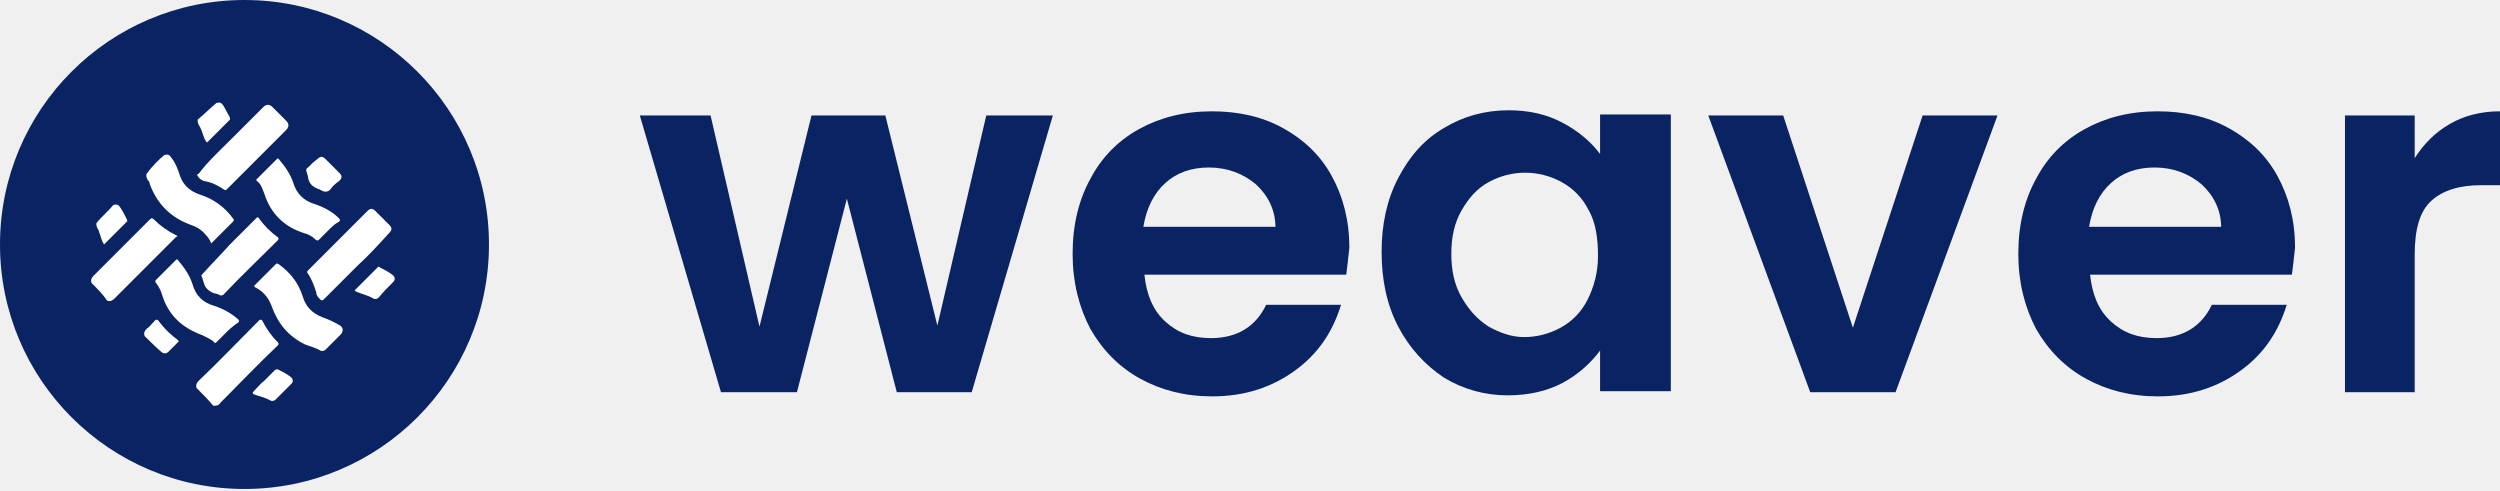
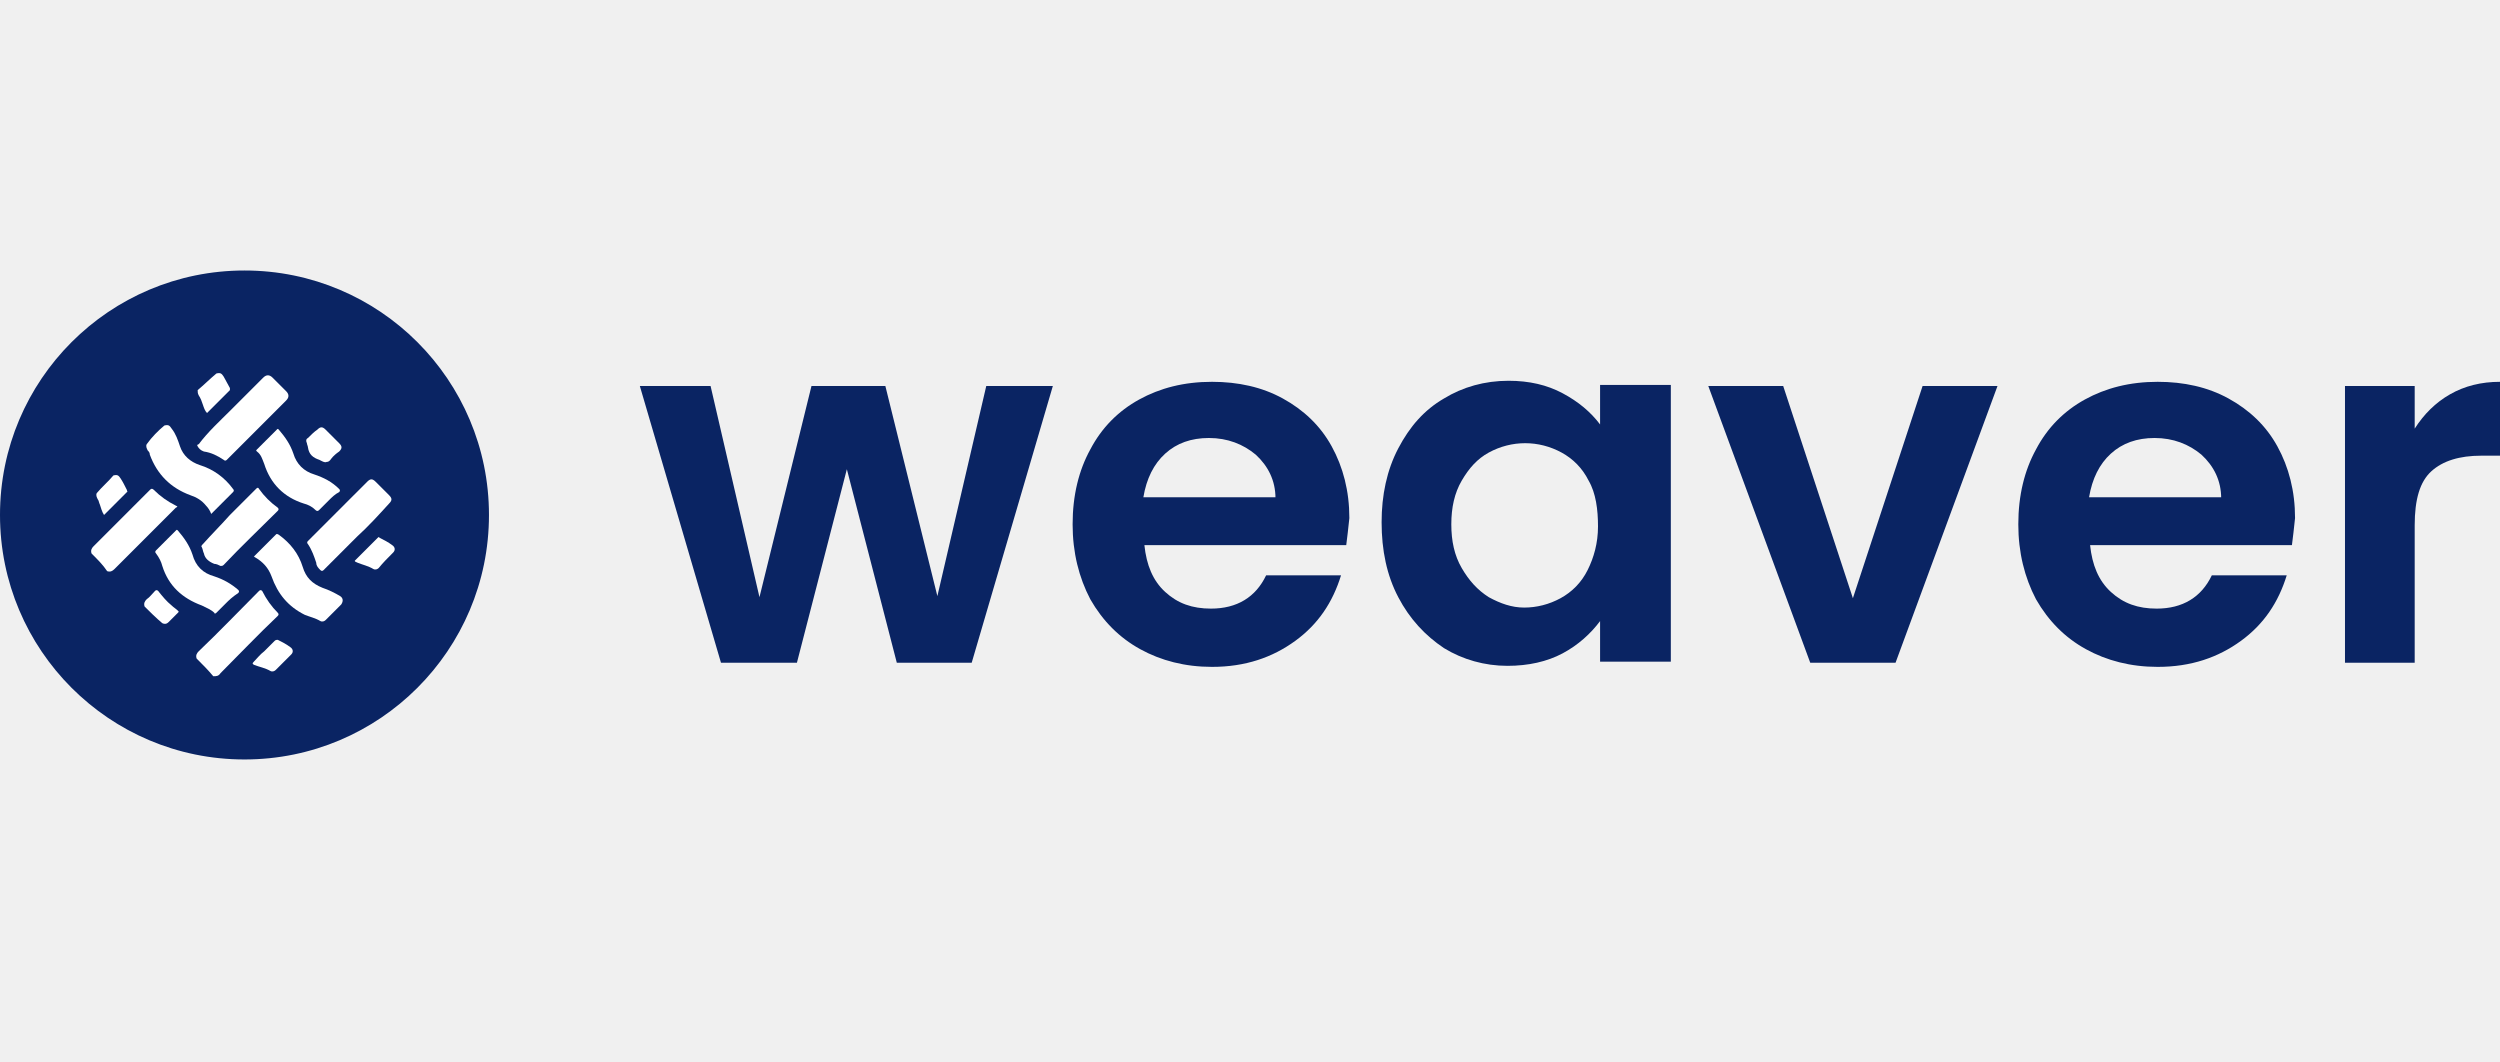
- <svg xmlns="http://www.w3.org/2000/svg" version="1.1" id="Layer_1" x="0px" y="0px" viewBox="0 0 240.3 47.1" style="enable-background:new 0 0 240.3 47.1;" xml:space="preserve">
+ <svg xmlns="http://www.w3.org/2000/svg" version="1.1" id="Layer_1" x="0px" y="0px" viewBox="0 0 240.3 102" style="enable-background:new 0 0 240.3 102;" xml:space="preserve">
  <style type="text/css">
	.st0{fill:#0A2463;}
	.st1{fill:#FFFFFF;}
</style>
  <g>
-     <path class="st0" d="M101.2,11.1l-7.8,26.6h-7.2l-4.8-18.6l-4.8,18.6h-7.3l-7.8-26.6h6.8l4.7,20.3L78,11.1h7.1l5,20.2l4.7-20.2   H101.2z" />
-     <path class="st0" d="M129.4,26.4H110c0.2,1.9,0.8,3.4,2,4.5c1.2,1.1,2.6,1.6,4.4,1.6c2.5,0,4.3-1.1,5.3-3.2h7.2   c-0.8,2.6-2.2,4.7-4.4,6.3c-2.2,1.6-4.8,2.5-8,2.5c-2.6,0-4.9-0.6-6.9-1.7c-2-1.1-3.6-2.7-4.8-4.8c-1.1-2.1-1.7-4.5-1.7-7.2   c0-2.8,0.6-5.2,1.7-7.2c1.1-2.1,2.7-3.7,4.7-4.8c2-1.1,4.3-1.7,7-1.7c2.5,0,4.8,0.5,6.8,1.6c2,1.1,3.6,2.6,4.7,4.6   c1.1,2,1.7,4.3,1.7,6.9C129.6,24.8,129.5,25.6,129.4,26.4z M122.6,21.9c0-1.7-0.7-3.1-1.9-4.2c-1.2-1-2.7-1.6-4.5-1.6   c-1.7,0-3.1,0.5-4.2,1.5c-1.1,1-1.8,2.4-2.1,4.2H122.6z" />
-     <path class="st0" d="M134.4,17.1c1.1-2.1,2.5-3.7,4.4-4.8c1.8-1.1,3.9-1.7,6.2-1.7c2,0,3.7,0.4,5.2,1.2c1.5,0.8,2.7,1.8,3.6,3v-3.8   h6.8v26.6h-6.8v-3.9c-0.9,1.2-2.1,2.3-3.6,3.1c-1.5,0.8-3.3,1.2-5.3,1.2c-2.2,0-4.3-0.6-6.1-1.7c-1.8-1.2-3.3-2.8-4.4-4.9   c-1.1-2.1-1.6-4.5-1.6-7.2C132.8,21.6,133.3,19.2,134.4,17.1z M152.7,20.2c-0.6-1.2-1.5-2.1-2.6-2.7c-1.1-0.6-2.3-0.9-3.5-0.9   s-2.4,0.3-3.5,0.9c-1.1,0.6-1.9,1.5-2.6,2.7c-0.7,1.2-1,2.6-1,4.2c0,1.6,0.3,3,1,4.2c0.7,1.2,1.5,2.1,2.6,2.8c1.1,0.6,2.2,1,3.4,1   c1.2,0,2.4-0.3,3.5-0.9c1.1-0.6,2-1.5,2.6-2.7s1-2.6,1-4.2S153.4,21.4,152.7,20.2z" />
-     <path class="st0" d="M178.1,31.5l6.7-20.4h7.2l-9.8,26.6H174l-9.8-26.6h7.2L178.1,31.5z" />
-     <path class="st0" d="M220.3,26.4h-19.4c0.2,1.9,0.8,3.4,2,4.5c1.2,1.1,2.6,1.6,4.4,1.6c2.5,0,4.3-1.1,5.3-3.2h7.2   c-0.8,2.6-2.2,4.7-4.4,6.3c-2.2,1.6-4.8,2.5-8,2.5c-2.6,0-4.9-0.6-6.9-1.7c-2-1.1-3.6-2.7-4.8-4.8c-1.1-2.1-1.7-4.5-1.7-7.2   c0-2.8,0.6-5.2,1.7-7.2c1.1-2.1,2.7-3.7,4.7-4.8s4.3-1.7,7-1.7c2.5,0,4.8,0.5,6.8,1.6s3.6,2.6,4.7,4.6c1.1,2,1.7,4.3,1.7,6.9   C220.5,24.8,220.4,25.6,220.3,26.4z M213.5,21.9c0-1.7-0.7-3.1-1.9-4.2c-1.2-1-2.7-1.6-4.5-1.6c-1.7,0-3.1,0.5-4.2,1.5   c-1.1,1-1.8,2.4-2.1,4.2H213.5z" />
-     <path class="st0" d="M235.5,11.9c1.4-0.8,3-1.2,4.8-1.2v7.1h-1.8c-2.1,0-3.7,0.5-4.8,1.5c-1.1,1-1.6,2.7-1.6,5.2v13.2h-6.7V11.1   h6.7v4.1C233,13.8,234.1,12.7,235.5,11.9z" />
+     <path class="st0" d="M101.2,37.1l-7.8,26.6h-7.2l-4.8-18.6l-4.8,18.6h-7.3l-7.8-26.6h6.8L73,57.4l5-20.3h7.1l5,20.2l4.7-20.2H101.2   z" />
+     <path class="st0" d="M129.4,52.4H110c0.2,1.9,0.8,3.4,2,4.5c1.2,1.1,2.6,1.6,4.4,1.6c2.5,0,4.3-1.1,5.3-3.2h7.2   c-0.8,2.6-2.2,4.7-4.4,6.3c-2.2,1.6-4.8,2.5-8,2.5c-2.6,0-4.9-0.6-6.9-1.7c-2-1.1-3.6-2.7-4.8-4.8c-1.1-2.1-1.7-4.5-1.7-7.2   c0-2.8,0.6-5.2,1.7-7.2c1.1-2.1,2.7-3.7,4.7-4.8c2-1.1,4.3-1.7,7-1.7c2.5,0,4.8,0.5,6.8,1.6c2,1.1,3.6,2.6,4.7,4.6   c1.1,2,1.7,4.3,1.7,6.9C129.6,50.8,129.5,51.6,129.4,52.4z M122.6,47.9c0-1.7-0.7-3.1-1.9-4.2c-1.2-1-2.7-1.6-4.5-1.6   c-1.7,0-3.1,0.5-4.2,1.5s-1.8,2.4-2.1,4.2h12.7V47.9z" />
+     <path class="st0" d="M134.4,43.1c1.1-2.1,2.5-3.7,4.4-4.8c1.8-1.1,3.9-1.7,6.2-1.7c2,0,3.7,0.4,5.2,1.2s2.7,1.8,3.6,3V37h6.8v26.6   h-6.8v-3.9c-0.9,1.2-2.1,2.3-3.6,3.1s-3.3,1.2-5.3,1.2c-2.2,0-4.3-0.6-6.1-1.7c-1.8-1.2-3.3-2.8-4.4-4.9c-1.1-2.1-1.6-4.5-1.6-7.2   C132.8,47.6,133.3,45.2,134.4,43.1z M152.7,46.2c-0.6-1.2-1.5-2.1-2.6-2.7s-2.3-0.9-3.5-0.9s-2.4,0.3-3.5,0.9s-1.9,1.5-2.6,2.7   c-0.7,1.2-1,2.6-1,4.2s0.3,3,1,4.2s1.5,2.1,2.6,2.8c1.1,0.6,2.2,1,3.4,1s2.4-0.3,3.5-0.9c1.1-0.6,2-1.5,2.6-2.7   c0.6-1.2,1-2.6,1-4.2S153.4,47.4,152.7,46.2z" />
+     <path class="st0" d="M178.1,57.5l6.7-20.4h7.2l-9.8,26.6H174l-9.8-26.6h7.2L178.1,57.5z" />
+     <path class="st0" d="M220.3,52.4h-19.4c0.2,1.9,0.8,3.4,2,4.5c1.2,1.1,2.6,1.6,4.4,1.6c2.5,0,4.3-1.1,5.3-3.2h7.2   c-0.8,2.6-2.2,4.7-4.4,6.3s-4.8,2.5-8,2.5c-2.6,0-4.9-0.6-6.9-1.7c-2-1.1-3.6-2.7-4.8-4.8c-1.1-2.1-1.7-4.5-1.7-7.2   c0-2.8,0.6-5.2,1.7-7.2c1.1-2.1,2.7-3.7,4.7-4.8c2-1.1,4.3-1.7,7-1.7c2.5,0,4.8,0.5,6.8,1.6c2,1.1,3.6,2.6,4.7,4.6   c1.1,2,1.7,4.3,1.7,6.9C220.5,50.8,220.4,51.6,220.3,52.4z M213.5,47.9c0-1.7-0.7-3.1-1.9-4.2c-1.2-1-2.7-1.6-4.5-1.6   c-1.7,0-3.1,0.5-4.2,1.5c-1.1,1-1.8,2.4-2.1,4.2h12.7V47.9z" />
+     <path class="st0" d="M235.5,37.9c1.4-0.8,3-1.2,4.8-1.2v7.1h-1.8c-2.1,0-3.7,0.5-4.8,1.5s-1.6,2.7-1.6,5.2v13.2h-6.7V37.1h6.7v4.1   C233,39.8,234.1,38.7,235.5,37.9z" />
  </g>
  <g>
-     <circle class="st0" cx="23.5" cy="23.5" r="23.5" />
+     <circle class="st0" cx="23.5" cy="49.5" r="23.5" />
    <g>
-       <path class="st1" d="M15.8,14.9c0.4-0.1,0.5,0,0.7,0.3c0.4,0.5,0.6,1.1,0.8,1.7c0.3,0.9,1,1.5,1.9,1.8c1.3,0.4,2.4,1.2,3.2,2.3    c0.1,0.1,0.1,0.2,0,0.3c-0.7,0.7-1.4,1.4-2.1,2.1c-0.1-0.3-0.3-0.6-0.5-0.8c-0.4-0.5-0.9-0.8-1.5-1c-1.9-0.7-3.2-2-3.9-3.9    c0-0.2-0.1-0.3-0.2-0.4c-0.1-0.2-0.2-0.4-0.1-0.6C14.6,16,15.2,15.4,15.8,14.9z" />
-       <path class="st1" d="M18.9,37.3c-0.1-0.3,0-0.5,0.2-0.7c2-1.9,3.9-3.9,5.8-5.8c0.1-0.1,0.2-0.1,0.3,0c0.4,0.8,0.9,1.5,1.5,2.1    c0.1,0.1,0.1,0.2,0,0.3c-1.9,1.8-3.7,3.7-5.5,5.5C21,39,20.8,39,20.5,39C20,38.4,19.5,37.9,18.9,37.3z" />
-       <path class="st1" d="M8.8,27.2c-0.1-0.3,0-0.5,0.2-0.7c1.8-1.8,3.6-3.6,5.4-5.4c0.1-0.1,0.2-0.2,0.4,0c0.6,0.6,1.3,1.1,2.1,1.5    c0.2,0.1,0.2,0.1,0,0.2c-2,2-3.9,3.9-5.9,5.9c-0.2,0.2-0.4,0.3-0.7,0.2C9.9,28.3,9.4,27.8,8.8,27.2z" />
-       <path class="st1" d="M20.8,9.9c0.4-0.1,0.5,0,0.7,0.3c0.2,0.4,0.4,0.7,0.6,1.1c0,0.1,0,0.1,0,0.2c-0.7,0.7-1.5,1.5-2.2,2.2    c-0.2-0.2-0.3-0.5-0.4-0.8c-0.1-0.3-0.2-0.6-0.4-0.9c-0.1-0.2-0.1-0.3-0.1-0.5C19.6,11,20.2,10.4,20.8,9.9z" />
-       <path class="st1" d="M10.9,19.7c0.4-0.1,0.5,0,0.7,0.3c0.2,0.3,0.4,0.7,0.6,1.1c0,0.1,0.1,0.2,0,0.2c-0.7,0.7-1.5,1.5-2.2,2.2    c-0.2-0.3-0.3-0.7-0.4-1c-0.1-0.2-0.1-0.4-0.2-0.5c-0.1-0.2-0.2-0.4-0.1-0.6C9.8,20.8,10.4,20.3,10.9,19.7z" />
-       <path class="st1" d="M13.9,32.3c-0.1-0.3,0-0.5,0.2-0.7c0.3-0.2,0.5-0.5,0.8-0.8c0.1-0.1,0.2-0.1,0.3,0c0.4,0.5,0.8,1,1.3,1.4    c0.2,0.2,0.4,0.3,0.6,0.5c0.1,0.1,0.1,0.1,0,0.2c-0.3,0.3-0.6,0.6-0.9,0.9c-0.2,0.2-0.4,0.2-0.6,0.1C15,33.4,14.4,32.8,13.9,32.3z    " />
-       <path class="st1" d="M24.4,27.5c0.7-0.7,1.4-1.4,2.1-2.1c0.1-0.1,0.1-0.1,0.3,0c1.1,0.8,1.9,1.8,2.3,3.1c0.3,1,0.9,1.6,1.9,2    c0.6,0.2,1.2,0.5,1.7,0.8c0.3,0.2,0.3,0.5,0.1,0.8c-0.5,0.5-1,1-1.5,1.5c-0.1,0.1-0.3,0.2-0.5,0.1c-0.5-0.3-1-0.4-1.5-0.6    c-1.6-0.8-2.6-2-3.2-3.7c-0.3-0.8-0.8-1.4-1.6-1.8C24.5,27.6,24.5,27.5,24.4,27.5z" />
-       <path class="st1" d="M22.2,13.4c1-1,2.1-2.1,3.1-3.1c0.3-0.3,0.6-0.3,0.9,0c0.4,0.4,0.8,0.8,1.3,1.3c0.3,0.3,0.3,0.6,0,0.9    c-1.9,1.9-3.8,3.8-5.7,5.7c-0.1,0.1-0.2,0.1-0.3,0c-0.6-0.4-1.2-0.7-1.9-0.8c-0.3-0.1-0.5-0.3-0.6-0.5c-0.1-0.1,0-0.2,0.1-0.2    C20,15.5,21.1,14.5,22.2,13.4z" />
-       <path class="st1" d="M34.3,25.6c-1.1,1.1-2.1,2.1-3.2,3.2c-0.1,0.1-0.2,0.1-0.3,0c-0.2-0.2-0.4-0.4-0.4-0.7    c-0.2-0.6-0.4-1.2-0.8-1.8c-0.1-0.1-0.1-0.2,0-0.3c1.9-1.9,3.8-3.8,5.7-5.7c0.3-0.3,0.5-0.3,0.8,0c0.4,0.4,0.9,0.9,1.3,1.3    c0.3,0.3,0.3,0.5,0,0.8C36.4,23.5,35.4,24.6,34.3,25.6z" />
-       <path class="st1" d="M31.6,22.1c-0.3,0.3-0.6,0.6-0.9,0.9c-0.1,0.1-0.2,0.2-0.4,0c-0.3-0.3-0.7-0.5-1.1-0.6    c-1.9-0.6-3.2-1.9-3.8-3.8c-0.2-0.5-0.3-0.9-0.7-1.2c-0.1-0.1-0.1-0.1,0-0.2c0.6-0.6,1.3-1.3,1.9-1.9c0.1-0.1,0.1-0.1,0.2,0    c0.6,0.7,1.1,1.4,1.4,2.3c0.3,1,1,1.7,2,2c0.9,0.3,1.7,0.7,2.4,1.4c0.1,0.1,0.1,0.2,0,0.3C32.2,21.5,31.9,21.8,31.6,22.1z" />
-       <path class="st1" d="M21.7,32c-0.3,0.3-0.6,0.6-0.9,0.9c-0.1,0.1-0.2,0.1-0.2,0c-0.3-0.3-0.8-0.5-1.2-0.7    c-1.9-0.7-3.2-1.9-3.8-3.8c-0.1-0.4-0.3-0.8-0.6-1.2c-0.1-0.1-0.1-0.2,0-0.3c0.6-0.6,1.3-1.3,1.9-1.9c0.1-0.1,0.1-0.1,0.2,0    c0.6,0.7,1.1,1.4,1.4,2.3c0.3,1.1,1,1.8,2.1,2.1c0.9,0.3,1.6,0.7,2.3,1.3c0.1,0.1,0.1,0.2,0,0.3C22.3,31.4,22,31.7,21.7,32z" />
-       <path class="st1" d="M22.1,23.5c0.8-0.8,1.7-1.7,2.5-2.5c0.1-0.1,0.2-0.2,0.3,0c0.5,0.7,1.1,1.3,1.8,1.8c0.1,0.1,0.1,0.2,0,0.3    c-1.7,1.7-3.5,3.4-5.2,5.2c-0.1,0.1-0.2,0.1-0.3,0.1c-0.2-0.1-0.4-0.2-0.6-0.2c-0.5-0.2-0.9-0.5-1-1c-0.1-0.2-0.1-0.4-0.2-0.6    c-0.1-0.1,0-0.2,0.1-0.3C20.4,25.3,21.3,24.4,22.1,23.5z" />
-       <path class="st1" d="M32,17.9c-0.2,0.2-0.3,0.5-0.6,0.5c-0.2,0.1-0.5-0.1-0.7-0.2c-0.6-0.2-1-0.5-1.1-1.2c0-0.1-0.1-0.3-0.1-0.4    c-0.1-0.2-0.1-0.4,0.1-0.5c0.3-0.3,0.6-0.6,0.9-0.8c0.3-0.3,0.5-0.3,0.8,0c0.4,0.4,0.9,0.9,1.3,1.3c0.3,0.3,0.3,0.5,0,0.8    C32.3,17.6,32.1,17.8,32,17.9C32,17.9,32,17.9,32,17.9z" />
-       <path class="st1" d="M34.1,27.9c0.7-0.7,1.5-1.5,2.2-2.2c0.1-0.1,0.1-0.1,0.2,0c0.4,0.2,0.8,0.4,1.2,0.7c0.3,0.2,0.3,0.5,0.1,0.7    c-0.5,0.5-1,1-1.4,1.5c-0.1,0.1-0.3,0.2-0.5,0.1c-0.5-0.3-1-0.4-1.5-0.6C34.2,28,34.1,28,34.1,27.9z" />
-       <path class="st1" d="M25.4,36.6c0.3-0.3,0.7-0.7,1-1c0.1-0.1,0.2-0.1,0.3-0.1c0.4,0.2,0.8,0.4,1.2,0.7c0.3,0.2,0.3,0.5,0.1,0.7    c-0.5,0.5-1,1-1.5,1.5c-0.1,0.1-0.3,0.2-0.5,0.1c-0.5-0.3-1.1-0.4-1.6-0.6c-0.1-0.1-0.2-0.1,0-0.3C24.7,37.3,25,36.9,25.4,36.6z" />
+       <path class="st1" d="M15.8,40.9c0.4-0.1,0.5,0,0.7,0.3c0.4,0.5,0.6,1.1,0.8,1.7c0.3,0.9,1,1.5,1.9,1.8c1.3,0.4,2.4,1.2,3.2,2.3    c0.1,0.1,0.1,0.2,0,0.3c-0.7,0.7-1.4,1.4-2.1,2.1c-0.1-0.3-0.3-0.6-0.5-0.8c-0.4-0.5-0.9-0.8-1.5-1c-1.9-0.7-3.2-2-3.9-3.9    c0-0.2-0.1-0.3-0.2-0.4c-0.1-0.2-0.2-0.4-0.1-0.6C14.6,42,15.2,41.4,15.8,40.9z" />
+       <path class="st1" d="M18.9,63.3c-0.1-0.3,0-0.5,0.2-0.7c2-1.9,3.9-3.9,5.8-5.8c0.1-0.1,0.2-0.1,0.3,0c0.4,0.8,0.9,1.5,1.5,2.1    c0.1,0.1,0.1,0.2,0,0.3c-1.9,1.8-3.7,3.7-5.5,5.5C21,65,20.8,65,20.5,65C20,64.4,19.5,63.9,18.9,63.3z" />
+       <path class="st1" d="M8.8,53.2c-0.1-0.3,0-0.5,0.2-0.7c1.8-1.8,3.6-3.6,5.4-5.4c0.1-0.1,0.2-0.2,0.4,0c0.6,0.6,1.3,1.1,2.1,1.5    c0.2,0.1,0.2,0.1,0,0.2c-2,2-3.9,3.9-5.9,5.9c-0.2,0.2-0.4,0.3-0.7,0.2C9.9,54.3,9.4,53.8,8.8,53.2z" />
+       <path class="st1" d="M20.8,35.9c0.4-0.1,0.5,0,0.7,0.3c0.2,0.4,0.4,0.7,0.6,1.1c0,0.1,0,0.1,0,0.2c-0.7,0.7-1.5,1.5-2.2,2.2    c-0.2-0.2-0.3-0.5-0.4-0.8c-0.1-0.3-0.2-0.6-0.4-0.9C19,37.8,19,37.7,19,37.5C19.6,37,20.2,36.4,20.8,35.9z" />
+       <path class="st1" d="M10.9,45.7c0.4-0.1,0.5,0,0.7,0.3s0.4,0.7,0.6,1.1c0,0.1,0.1,0.2,0,0.2c-0.7,0.7-1.5,1.5-2.2,2.2    c-0.2-0.3-0.3-0.7-0.4-1c-0.1-0.2-0.1-0.4-0.2-0.5c-0.1-0.2-0.2-0.4-0.1-0.6C9.8,46.8,10.4,46.3,10.9,45.7z" />
+       <path class="st1" d="M13.9,58.3c-0.1-0.3,0-0.5,0.2-0.7c0.3-0.2,0.5-0.5,0.8-0.8c0.1-0.1,0.2-0.1,0.3,0c0.4,0.5,0.8,1,1.3,1.4    c0.2,0.2,0.4,0.3,0.6,0.5c0.1,0.1,0.1,0.1,0,0.2c-0.3,0.3-0.6,0.6-0.9,0.9C16,60,15.8,60,15.6,59.9C15,59.4,14.4,58.8,13.9,58.3z" />
+       <path class="st1" d="M24.4,53.5c0.7-0.7,1.4-1.4,2.1-2.1c0.1-0.1,0.1-0.1,0.3,0c1.1,0.8,1.9,1.8,2.3,3.1c0.3,1,0.9,1.6,1.9,2    c0.6,0.2,1.2,0.5,1.7,0.8c0.3,0.2,0.3,0.5,0.1,0.8c-0.5,0.5-1,1-1.5,1.5c-0.1,0.1-0.3,0.2-0.5,0.1c-0.5-0.3-1-0.4-1.5-0.6    c-1.6-0.8-2.6-2-3.2-3.7C25.8,54.6,25.3,54,24.4,53.5C24.5,53.6,24.5,53.5,24.4,53.5z" />
+       <path class="st1" d="M22.2,39.4c1-1,2.1-2.1,3.1-3.1c0.3-0.3,0.6-0.3,0.9,0c0.4,0.4,0.8,0.8,1.3,1.3c0.3,0.3,0.3,0.6,0,0.9    c-1.9,1.9-3.8,3.8-5.7,5.7c-0.1,0.1-0.2,0.1-0.3,0c-0.6-0.4-1.2-0.7-1.9-0.8c-0.3-0.1-0.5-0.3-0.6-0.5c-0.1-0.1,0-0.2,0.1-0.2    C20,41.5,21.1,40.5,22.2,39.4z" />
+       <path class="st1" d="M34.3,51.6c-1.1,1.1-2.1,2.1-3.2,3.2c-0.1,0.1-0.2,0.1-0.3,0c-0.2-0.2-0.4-0.4-0.4-0.7    c-0.2-0.6-0.4-1.2-0.8-1.8c-0.1-0.1-0.1-0.2,0-0.3c1.9-1.9,3.8-3.8,5.7-5.7c0.3-0.3,0.5-0.3,0.8,0c0.4,0.4,0.9,0.9,1.3,1.3    c0.3,0.3,0.3,0.5,0,0.8C36.4,49.5,35.4,50.6,34.3,51.6z" />
+       <path class="st1" d="M31.6,48.1c-0.3,0.3-0.6,0.6-0.9,0.9c-0.1,0.1-0.2,0.2-0.4,0c-0.3-0.3-0.7-0.5-1.1-0.6    c-1.9-0.6-3.2-1.9-3.8-3.8c-0.2-0.5-0.3-0.9-0.7-1.2c-0.1-0.1-0.1-0.1,0-0.2c0.6-0.6,1.3-1.3,1.9-1.9c0.1-0.1,0.1-0.1,0.2,0    c0.6,0.7,1.1,1.4,1.4,2.3c0.3,1,1,1.7,2,2c0.9,0.3,1.7,0.7,2.4,1.4c0.1,0.1,0.1,0.2,0,0.3C32.2,47.5,31.9,47.8,31.6,48.1z" />
+       <path class="st1" d="M21.7,58c-0.3,0.3-0.6,0.6-0.9,0.9c-0.1,0.1-0.2,0.1-0.2,0c-0.3-0.3-0.8-0.5-1.2-0.7    c-1.9-0.7-3.2-1.9-3.8-3.8c-0.1-0.4-0.3-0.8-0.6-1.2c-0.1-0.1-0.1-0.2,0-0.3c0.6-0.6,1.3-1.3,1.9-1.9c0.1-0.1,0.1-0.1,0.2,0    c0.6,0.7,1.1,1.4,1.4,2.3c0.3,1.1,1,1.8,2.1,2.1c0.9,0.3,1.6,0.7,2.3,1.3c0.1,0.1,0.1,0.2,0,0.3C22.3,57.4,22,57.7,21.7,58z" />
+       <path class="st1" d="M22.1,49.5c0.8-0.8,1.7-1.7,2.5-2.5c0.1-0.1,0.2-0.2,0.3,0c0.5,0.7,1.1,1.3,1.8,1.8c0.1,0.1,0.1,0.2,0,0.3    c-1.7,1.7-3.5,3.4-5.2,5.2c-0.1,0.1-0.2,0.1-0.3,0.1c-0.2-0.1-0.4-0.2-0.6-0.2c-0.5-0.2-0.9-0.5-1-1c-0.1-0.2-0.1-0.4-0.2-0.6    c-0.1-0.1,0-0.2,0.1-0.3C20.4,51.3,21.3,50.4,22.1,49.5z" />
+       <path class="st1" d="M32,43.9c-0.2,0.2-0.3,0.5-0.6,0.5c-0.2,0.1-0.5-0.1-0.7-0.2c-0.6-0.2-1-0.5-1.1-1.2c0-0.1-0.1-0.3-0.1-0.4    c-0.1-0.2-0.1-0.4,0.1-0.5c0.3-0.3,0.6-0.6,0.9-0.8c0.3-0.3,0.5-0.3,0.8,0c0.4,0.4,0.9,0.9,1.3,1.3c0.3,0.3,0.3,0.5,0,0.8    C32.3,43.6,32.1,43.8,32,43.9L32,43.9z" />
+       <path class="st1" d="M34.1,53.9c0.7-0.7,1.5-1.5,2.2-2.2c0.1-0.1,0.1-0.1,0.2,0c0.4,0.2,0.8,0.4,1.2,0.7c0.3,0.2,0.3,0.5,0.1,0.7    c-0.5,0.5-1,1-1.4,1.5c-0.1,0.1-0.3,0.2-0.5,0.1c-0.5-0.3-1-0.4-1.5-0.6C34.2,54,34.1,54,34.1,53.9z" />
+       <path class="st1" d="M25.4,62.6c0.3-0.3,0.7-0.7,1-1c0.1-0.1,0.2-0.1,0.3-0.1c0.4,0.2,0.8,0.4,1.2,0.7c0.3,0.2,0.3,0.5,0.1,0.7    c-0.5,0.5-1,1-1.5,1.5c-0.1,0.1-0.3,0.2-0.5,0.1c-0.5-0.3-1.1-0.4-1.6-0.6c-0.1-0.1-0.2-0.1,0-0.3C24.7,63.3,25,62.9,25.4,62.6z" />
    </g>
  </g>
</svg>
